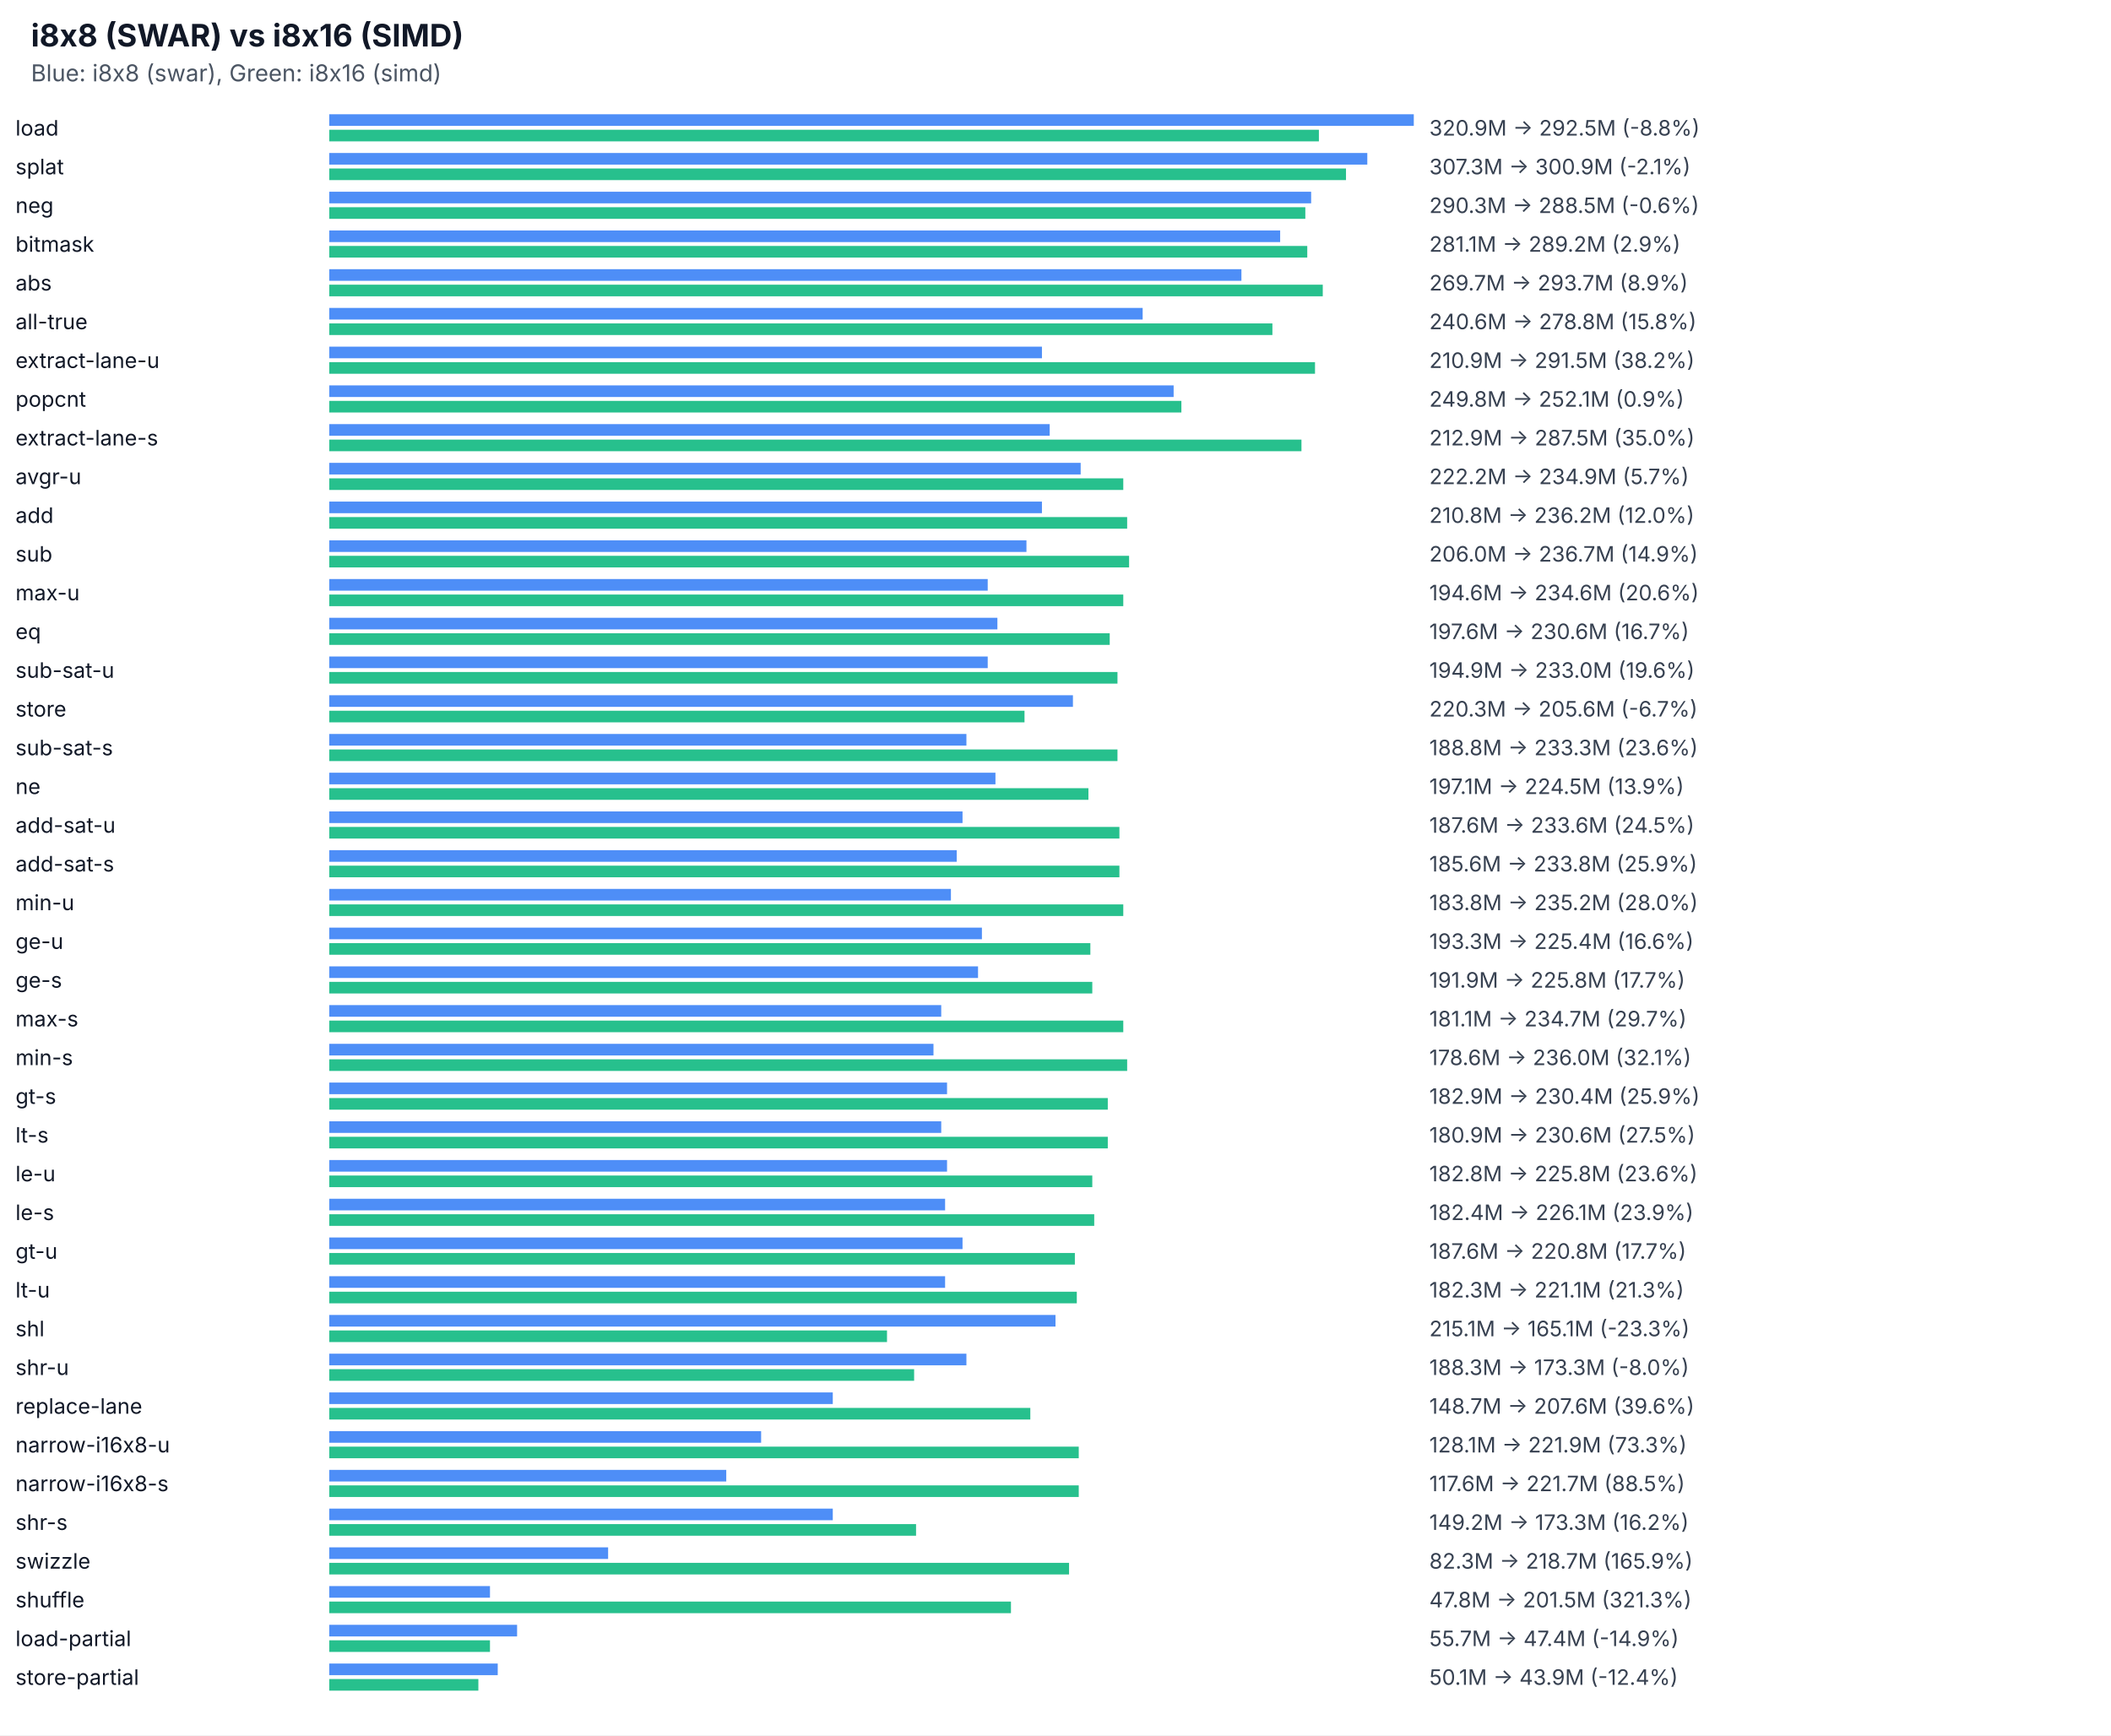
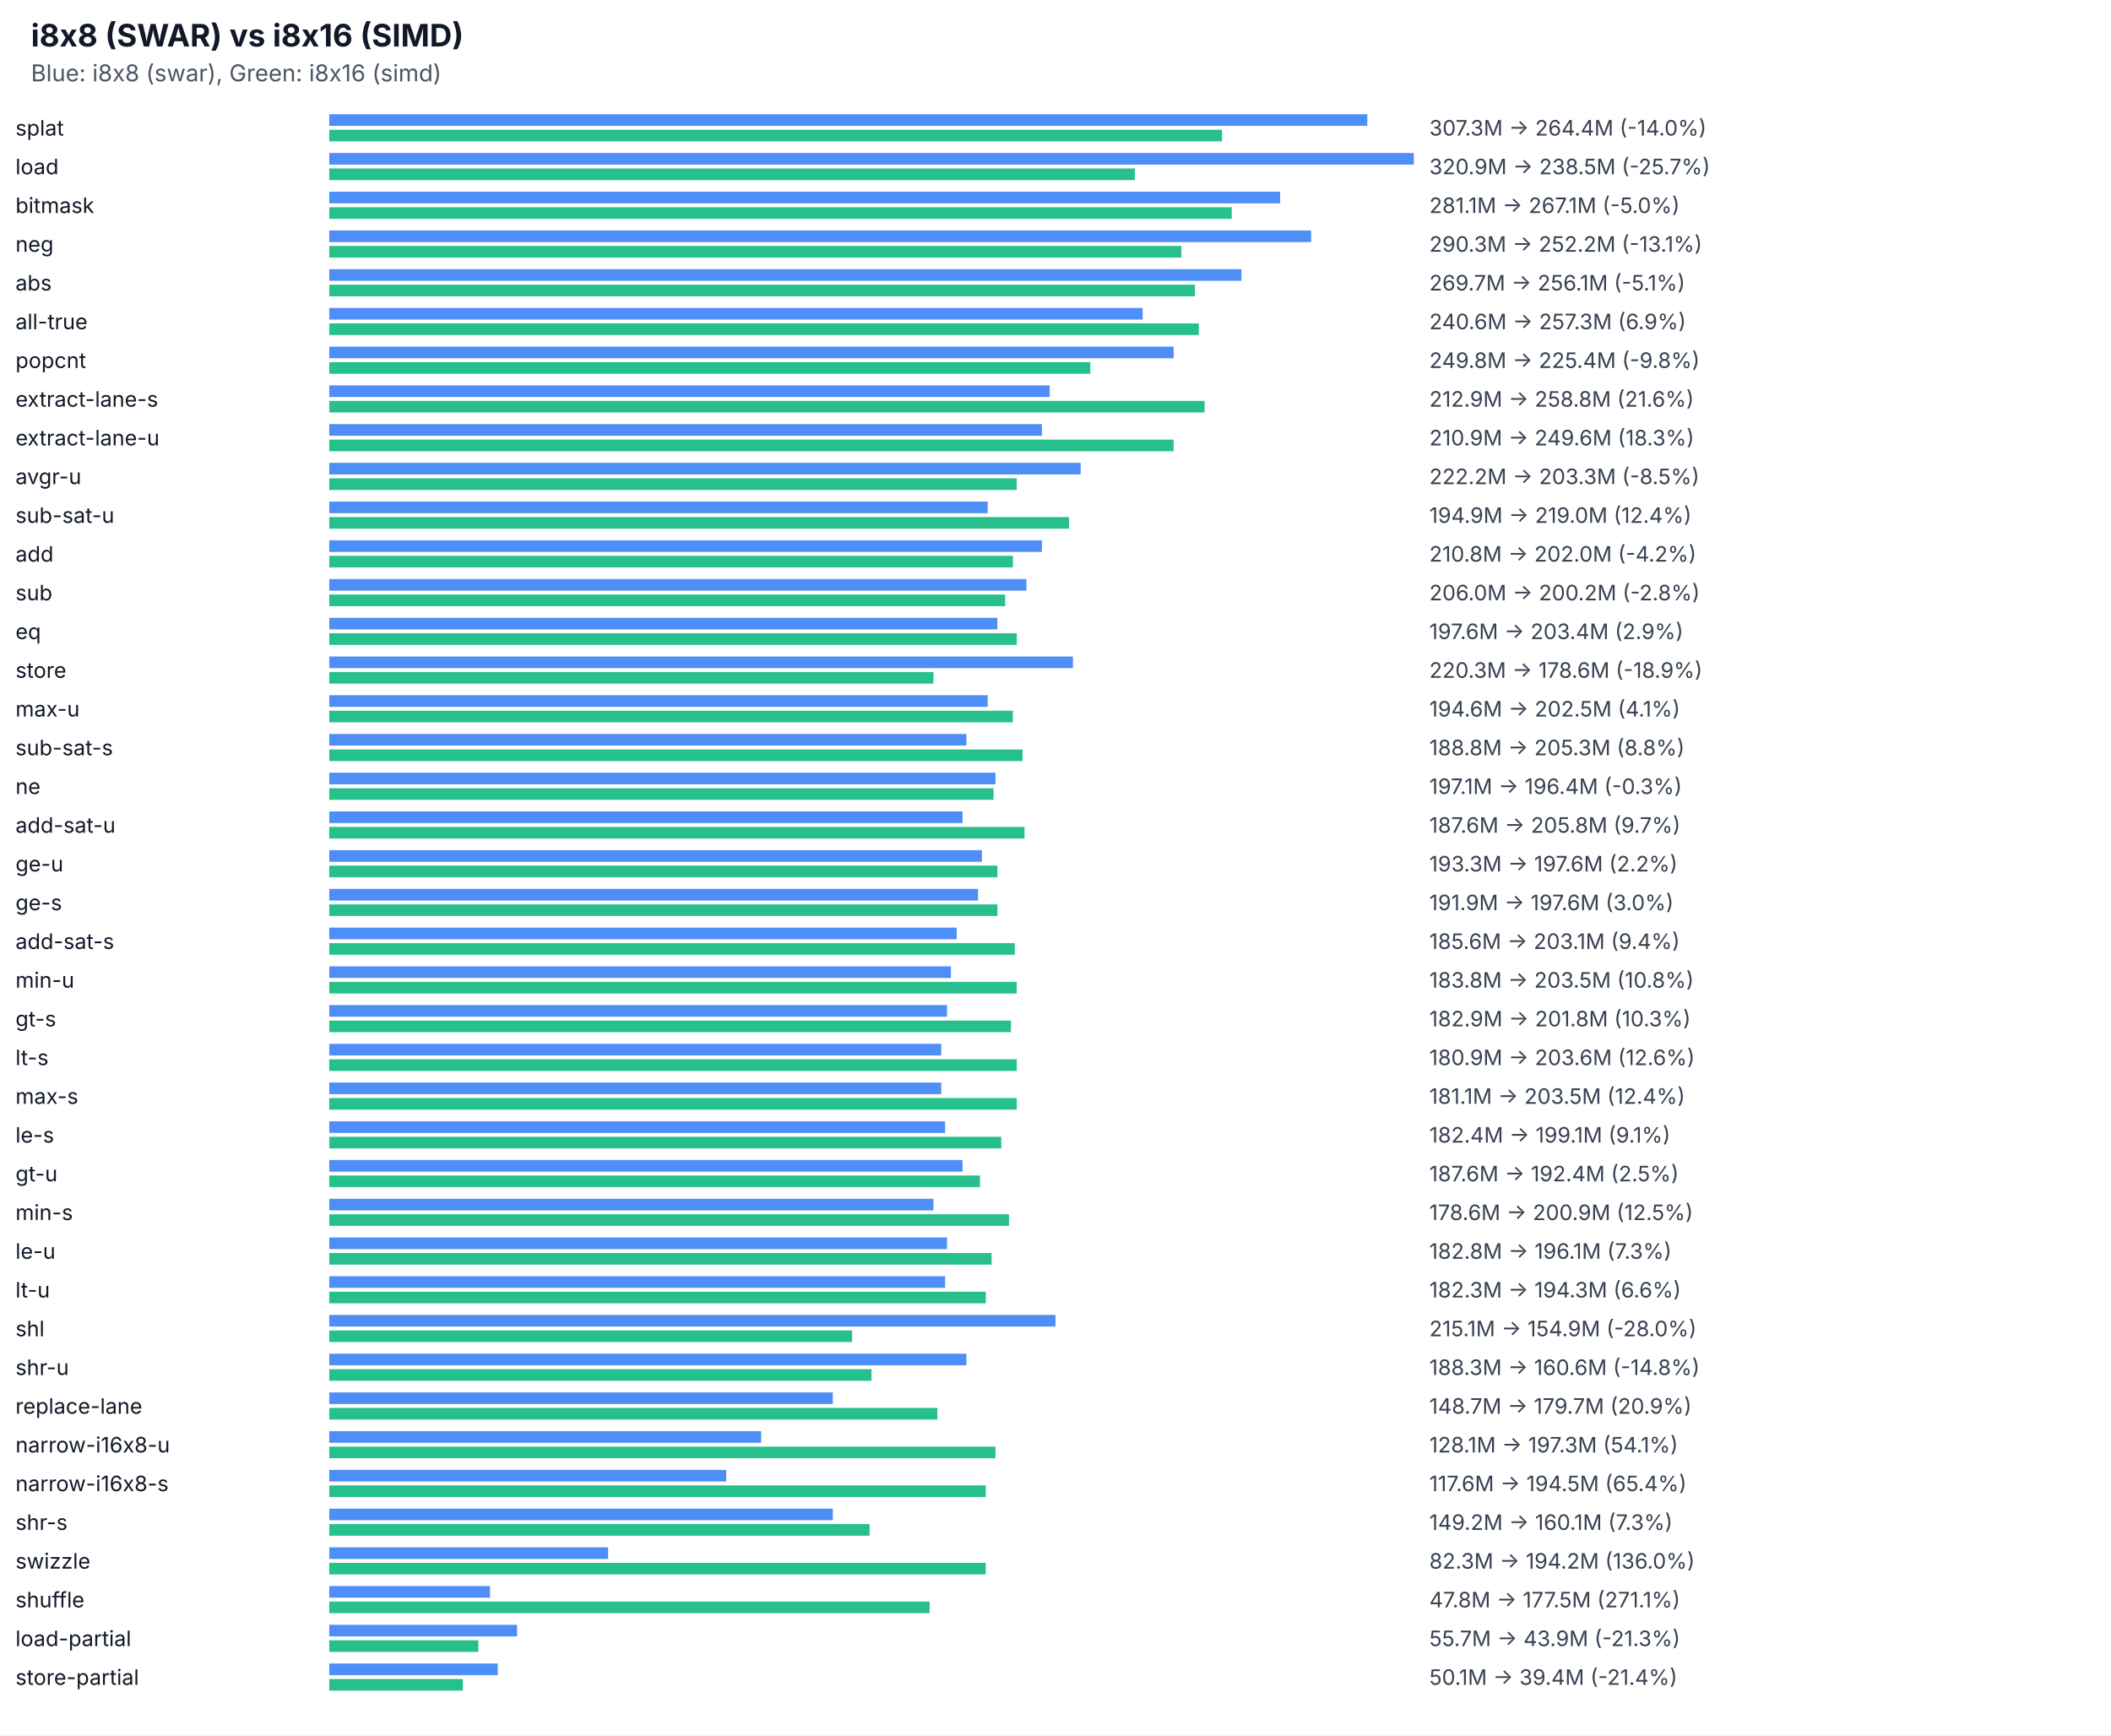
<svg xmlns="http://www.w3.org/2000/svg" width="1090" height="896" viewBox="0 0 1090 896">
  <rect x="0" y="0" width="1090" height="896" fill="#ffffff" />
  <text x="16" y="24" font-family="Inter, Arial, sans-serif" font-size="16" font-weight="700" fill="#111827">i8x8 (SWAR) vs i8x16 (SIMD)</text>
  <text x="16" y="42" font-family="Inter, Arial, sans-serif" font-size="12" fill="#4b5563">Blue: i8x8 (swar), Green: i8x16 (simd)</text>
-   <text x="8" y="70" font-family="Inter, Arial, sans-serif" font-size="11" fill="#111827">load</text>
-   <rect x="170" y="59" width="560" height="6" fill="#3b82f6" opacity="0.9" />
-   <rect x="170" y="67" width="511" height="6" fill="#10b981" opacity="0.9" />
-   <text x="738" y="70" font-family="Inter, Arial, sans-serif" font-size="11" fill="#374151">320.9M -&gt; 292.5M (-8.8%)</text>
-   <text x="8" y="90" font-family="Inter, Arial, sans-serif" font-size="11" fill="#111827">splat</text>
-   <rect x="170" y="79" width="536" height="6" fill="#3b82f6" opacity="0.9" />
-   <rect x="170" y="87" width="525" height="6" fill="#10b981" opacity="0.9" />
-   <text x="738" y="90" font-family="Inter, Arial, sans-serif" font-size="11" fill="#374151">307.3M -&gt; 300.9M (-2.1%)</text>
-   <text x="8" y="110" font-family="Inter, Arial, sans-serif" font-size="11" fill="#111827">neg</text>
-   <rect x="170" y="99" width="507" height="6" fill="#3b82f6" opacity="0.9" />
-   <rect x="170" y="107" width="504" height="6" fill="#10b981" opacity="0.9" />
-   <text x="738" y="110" font-family="Inter, Arial, sans-serif" font-size="11" fill="#374151">290.3M -&gt; 288.5M (-0.6%)</text>
-   <text x="8" y="130" font-family="Inter, Arial, sans-serif" font-size="11" fill="#111827">bitmask</text>
-   <rect x="170" y="119" width="491" height="6" fill="#3b82f6" opacity="0.9" />
-   <rect x="170" y="127" width="505" height="6" fill="#10b981" opacity="0.9" />
-   <text x="738" y="130" font-family="Inter, Arial, sans-serif" font-size="11" fill="#374151">281.1M -&gt; 289.2M (2.9%)</text>
+   <text x="8" y="70" font-family="Inter, Arial, sans-serif" font-size="11" fill="#111827">splat</text>
+   <rect x="170" y="59" width="536" height="6" fill="#3b82f6" opacity="0.9" />
+   <rect x="170" y="67" width="461" height="6" fill="#10b981" opacity="0.9" />
+   <text x="738" y="70" font-family="Inter, Arial, sans-serif" font-size="11" fill="#374151">307.3M -&gt; 264.4M (-14.0%)</text>
+   <text x="8" y="90" font-family="Inter, Arial, sans-serif" font-size="11" fill="#111827">load</text>
+   <rect x="170" y="79" width="560" height="6" fill="#3b82f6" opacity="0.9" />
+   <rect x="170" y="87" width="416" height="6" fill="#10b981" opacity="0.9" />
+   <text x="738" y="90" font-family="Inter, Arial, sans-serif" font-size="11" fill="#374151">320.9M -&gt; 238.5M (-25.7%)</text>
+   <text x="8" y="110" font-family="Inter, Arial, sans-serif" font-size="11" fill="#111827">bitmask</text>
+   <rect x="170" y="99" width="491" height="6" fill="#3b82f6" opacity="0.9" />
+   <rect x="170" y="107" width="466" height="6" fill="#10b981" opacity="0.9" />
+   <text x="738" y="110" font-family="Inter, Arial, sans-serif" font-size="11" fill="#374151">281.1M -&gt; 267.1M (-5.0%)</text>
+   <text x="8" y="130" font-family="Inter, Arial, sans-serif" font-size="11" fill="#111827">neg</text>
+   <rect x="170" y="119" width="507" height="6" fill="#3b82f6" opacity="0.9" />
+   <rect x="170" y="127" width="440" height="6" fill="#10b981" opacity="0.9" />
+   <text x="738" y="130" font-family="Inter, Arial, sans-serif" font-size="11" fill="#374151">290.3M -&gt; 252.2M (-13.1%)</text>
  <text x="8" y="150" font-family="Inter, Arial, sans-serif" font-size="11" fill="#111827">abs</text>
  <rect x="170" y="139" width="471" height="6" fill="#3b82f6" opacity="0.9" />
-   <rect x="170" y="147" width="513" height="6" fill="#10b981" opacity="0.9" />
-   <text x="738" y="150" font-family="Inter, Arial, sans-serif" font-size="11" fill="#374151">269.7M -&gt; 293.7M (8.9%)</text>
+   <rect x="170" y="147" width="447" height="6" fill="#10b981" opacity="0.9" />
+   <text x="738" y="150" font-family="Inter, Arial, sans-serif" font-size="11" fill="#374151">269.7M -&gt; 256.1M (-5.1%)</text>
  <text x="8" y="170" font-family="Inter, Arial, sans-serif" font-size="11" fill="#111827">all-true</text>
  <rect x="170" y="159" width="420" height="6" fill="#3b82f6" opacity="0.9" />
-   <rect x="170" y="167" width="487" height="6" fill="#10b981" opacity="0.9" />
-   <text x="738" y="170" font-family="Inter, Arial, sans-serif" font-size="11" fill="#374151">240.6M -&gt; 278.8M (15.8%)</text>
-   <text x="8" y="190" font-family="Inter, Arial, sans-serif" font-size="11" fill="#111827">extract-lane-u</text>
-   <rect x="170" y="179" width="368" height="6" fill="#3b82f6" opacity="0.9" />
-   <rect x="170" y="187" width="509" height="6" fill="#10b981" opacity="0.9" />
-   <text x="738" y="190" font-family="Inter, Arial, sans-serif" font-size="11" fill="#374151">210.9M -&gt; 291.5M (38.2%)</text>
-   <text x="8" y="210" font-family="Inter, Arial, sans-serif" font-size="11" fill="#111827">popcnt</text>
-   <rect x="170" y="199" width="436" height="6" fill="#3b82f6" opacity="0.9" />
-   <rect x="170" y="207" width="440" height="6" fill="#10b981" opacity="0.9" />
-   <text x="738" y="210" font-family="Inter, Arial, sans-serif" font-size="11" fill="#374151">249.8M -&gt; 252.1M (0.9%)</text>
-   <text x="8" y="230" font-family="Inter, Arial, sans-serif" font-size="11" fill="#111827">extract-lane-s</text>
-   <rect x="170" y="219" width="372" height="6" fill="#3b82f6" opacity="0.9" />
-   <rect x="170" y="227" width="502" height="6" fill="#10b981" opacity="0.9" />
-   <text x="738" y="230" font-family="Inter, Arial, sans-serif" font-size="11" fill="#374151">212.9M -&gt; 287.5M (35.0%)</text>
+   <rect x="170" y="167" width="449" height="6" fill="#10b981" opacity="0.9" />
+   <text x="738" y="170" font-family="Inter, Arial, sans-serif" font-size="11" fill="#374151">240.6M -&gt; 257.3M (6.9%)</text>
+   <text x="8" y="190" font-family="Inter, Arial, sans-serif" font-size="11" fill="#111827">popcnt</text>
+   <rect x="170" y="179" width="436" height="6" fill="#3b82f6" opacity="0.9" />
+   <rect x="170" y="187" width="393" height="6" fill="#10b981" opacity="0.9" />
+   <text x="738" y="190" font-family="Inter, Arial, sans-serif" font-size="11" fill="#374151">249.8M -&gt; 225.4M (-9.8%)</text>
+   <text x="8" y="210" font-family="Inter, Arial, sans-serif" font-size="11" fill="#111827">extract-lane-s</text>
+   <rect x="170" y="199" width="372" height="6" fill="#3b82f6" opacity="0.9" />
+   <rect x="170" y="207" width="452" height="6" fill="#10b981" opacity="0.9" />
+   <text x="738" y="210" font-family="Inter, Arial, sans-serif" font-size="11" fill="#374151">212.9M -&gt; 258.8M (21.6%)</text>
+   <text x="8" y="230" font-family="Inter, Arial, sans-serif" font-size="11" fill="#111827">extract-lane-u</text>
+   <rect x="170" y="219" width="368" height="6" fill="#3b82f6" opacity="0.9" />
+   <rect x="170" y="227" width="436" height="6" fill="#10b981" opacity="0.9" />
+   <text x="738" y="230" font-family="Inter, Arial, sans-serif" font-size="11" fill="#374151">210.9M -&gt; 249.6M (18.3%)</text>
  <text x="8" y="250" font-family="Inter, Arial, sans-serif" font-size="11" fill="#111827">avgr-u</text>
  <rect x="170" y="239" width="388" height="6" fill="#3b82f6" opacity="0.9" />
-   <rect x="170" y="247" width="410" height="6" fill="#10b981" opacity="0.9" />
-   <text x="738" y="250" font-family="Inter, Arial, sans-serif" font-size="11" fill="#374151">222.2M -&gt; 234.9M (5.7%)</text>
-   <text x="8" y="270" font-family="Inter, Arial, sans-serif" font-size="11" fill="#111827">add</text>
-   <rect x="170" y="259" width="368" height="6" fill="#3b82f6" opacity="0.9" />
-   <rect x="170" y="267" width="412" height="6" fill="#10b981" opacity="0.9" />
-   <text x="738" y="270" font-family="Inter, Arial, sans-serif" font-size="11" fill="#374151">210.8M -&gt; 236.2M (12.0%)</text>
-   <text x="8" y="290" font-family="Inter, Arial, sans-serif" font-size="11" fill="#111827">sub</text>
-   <rect x="170" y="279" width="360" height="6" fill="#3b82f6" opacity="0.9" />
-   <rect x="170" y="287" width="413" height="6" fill="#10b981" opacity="0.9" />
-   <text x="738" y="290" font-family="Inter, Arial, sans-serif" font-size="11" fill="#374151">206.0M -&gt; 236.7M (14.9%)</text>
-   <text x="8" y="310" font-family="Inter, Arial, sans-serif" font-size="11" fill="#111827">max-u</text>
-   <rect x="170" y="299" width="340" height="6" fill="#3b82f6" opacity="0.9" />
-   <rect x="170" y="307" width="410" height="6" fill="#10b981" opacity="0.9" />
-   <text x="738" y="310" font-family="Inter, Arial, sans-serif" font-size="11" fill="#374151">194.6M -&gt; 234.6M (20.6%)</text>
+   <rect x="170" y="247" width="355" height="6" fill="#10b981" opacity="0.9" />
+   <text x="738" y="250" font-family="Inter, Arial, sans-serif" font-size="11" fill="#374151">222.2M -&gt; 203.3M (-8.5%)</text>
+   <text x="8" y="270" font-family="Inter, Arial, sans-serif" font-size="11" fill="#111827">sub-sat-u</text>
+   <rect x="170" y="259" width="340" height="6" fill="#3b82f6" opacity="0.9" />
+   <rect x="170" y="267" width="382" height="6" fill="#10b981" opacity="0.9" />
+   <text x="738" y="270" font-family="Inter, Arial, sans-serif" font-size="11" fill="#374151">194.9M -&gt; 219.0M (12.4%)</text>
+   <text x="8" y="290" font-family="Inter, Arial, sans-serif" font-size="11" fill="#111827">add</text>
+   <rect x="170" y="279" width="368" height="6" fill="#3b82f6" opacity="0.9" />
+   <rect x="170" y="287" width="353" height="6" fill="#10b981" opacity="0.9" />
+   <text x="738" y="290" font-family="Inter, Arial, sans-serif" font-size="11" fill="#374151">210.8M -&gt; 202.0M (-4.2%)</text>
+   <text x="8" y="310" font-family="Inter, Arial, sans-serif" font-size="11" fill="#111827">sub</text>
+   <rect x="170" y="299" width="360" height="6" fill="#3b82f6" opacity="0.9" />
+   <rect x="170" y="307" width="349" height="6" fill="#10b981" opacity="0.9" />
+   <text x="738" y="310" font-family="Inter, Arial, sans-serif" font-size="11" fill="#374151">206.0M -&gt; 200.2M (-2.8%)</text>
  <text x="8" y="330" font-family="Inter, Arial, sans-serif" font-size="11" fill="#111827">eq</text>
  <rect x="170" y="319" width="345" height="6" fill="#3b82f6" opacity="0.9" />
-   <rect x="170" y="327" width="403" height="6" fill="#10b981" opacity="0.9" />
-   <text x="738" y="330" font-family="Inter, Arial, sans-serif" font-size="11" fill="#374151">197.6M -&gt; 230.6M (16.7%)</text>
-   <text x="8" y="350" font-family="Inter, Arial, sans-serif" font-size="11" fill="#111827">sub-sat-u</text>
-   <rect x="170" y="339" width="340" height="6" fill="#3b82f6" opacity="0.9" />
-   <rect x="170" y="347" width="407" height="6" fill="#10b981" opacity="0.9" />
-   <text x="738" y="350" font-family="Inter, Arial, sans-serif" font-size="11" fill="#374151">194.9M -&gt; 233.0M (19.6%)</text>
-   <text x="8" y="370" font-family="Inter, Arial, sans-serif" font-size="11" fill="#111827">store</text>
-   <rect x="170" y="359" width="384" height="6" fill="#3b82f6" opacity="0.9" />
-   <rect x="170" y="367" width="359" height="6" fill="#10b981" opacity="0.9" />
-   <text x="738" y="370" font-family="Inter, Arial, sans-serif" font-size="11" fill="#374151">220.3M -&gt; 205.6M (-6.7%)</text>
+   <rect x="170" y="327" width="355" height="6" fill="#10b981" opacity="0.9" />
+   <text x="738" y="330" font-family="Inter, Arial, sans-serif" font-size="11" fill="#374151">197.6M -&gt; 203.4M (2.9%)</text>
+   <text x="8" y="350" font-family="Inter, Arial, sans-serif" font-size="11" fill="#111827">store</text>
+   <rect x="170" y="339" width="384" height="6" fill="#3b82f6" opacity="0.9" />
+   <rect x="170" y="347" width="312" height="6" fill="#10b981" opacity="0.9" />
+   <text x="738" y="350" font-family="Inter, Arial, sans-serif" font-size="11" fill="#374151">220.3M -&gt; 178.6M (-18.9%)</text>
+   <text x="8" y="370" font-family="Inter, Arial, sans-serif" font-size="11" fill="#111827">max-u</text>
+   <rect x="170" y="359" width="340" height="6" fill="#3b82f6" opacity="0.9" />
+   <rect x="170" y="367" width="353" height="6" fill="#10b981" opacity="0.9" />
+   <text x="738" y="370" font-family="Inter, Arial, sans-serif" font-size="11" fill="#374151">194.6M -&gt; 202.5M (4.1%)</text>
  <text x="8" y="390" font-family="Inter, Arial, sans-serif" font-size="11" fill="#111827">sub-sat-s</text>
  <rect x="170" y="379" width="329" height="6" fill="#3b82f6" opacity="0.9" />
-   <rect x="170" y="387" width="407" height="6" fill="#10b981" opacity="0.9" />
-   <text x="738" y="390" font-family="Inter, Arial, sans-serif" font-size="11" fill="#374151">188.8M -&gt; 233.3M (23.6%)</text>
+   <rect x="170" y="387" width="358" height="6" fill="#10b981" opacity="0.9" />
+   <text x="738" y="390" font-family="Inter, Arial, sans-serif" font-size="11" fill="#374151">188.8M -&gt; 205.3M (8.8%)</text>
  <text x="8" y="410" font-family="Inter, Arial, sans-serif" font-size="11" fill="#111827">ne</text>
  <rect x="170" y="399" width="344" height="6" fill="#3b82f6" opacity="0.9" />
-   <rect x="170" y="407" width="392" height="6" fill="#10b981" opacity="0.9" />
-   <text x="738" y="410" font-family="Inter, Arial, sans-serif" font-size="11" fill="#374151">197.1M -&gt; 224.5M (13.9%)</text>
+   <rect x="170" y="407" width="343" height="6" fill="#10b981" opacity="0.9" />
+   <text x="738" y="410" font-family="Inter, Arial, sans-serif" font-size="11" fill="#374151">197.1M -&gt; 196.4M (-0.3%)</text>
  <text x="8" y="430" font-family="Inter, Arial, sans-serif" font-size="11" fill="#111827">add-sat-u</text>
  <rect x="170" y="419" width="327" height="6" fill="#3b82f6" opacity="0.9" />
-   <rect x="170" y="427" width="408" height="6" fill="#10b981" opacity="0.9" />
-   <text x="738" y="430" font-family="Inter, Arial, sans-serif" font-size="11" fill="#374151">187.6M -&gt; 233.6M (24.5%)</text>
-   <text x="8" y="450" font-family="Inter, Arial, sans-serif" font-size="11" fill="#111827">add-sat-s</text>
-   <rect x="170" y="439" width="324" height="6" fill="#3b82f6" opacity="0.9" />
-   <rect x="170" y="447" width="408" height="6" fill="#10b981" opacity="0.9" />
-   <text x="738" y="450" font-family="Inter, Arial, sans-serif" font-size="11" fill="#374151">185.6M -&gt; 233.8M (25.9%)</text>
-   <text x="8" y="470" font-family="Inter, Arial, sans-serif" font-size="11" fill="#111827">min-u</text>
-   <rect x="170" y="459" width="321" height="6" fill="#3b82f6" opacity="0.9" />
-   <rect x="170" y="467" width="410" height="6" fill="#10b981" opacity="0.9" />
-   <text x="738" y="470" font-family="Inter, Arial, sans-serif" font-size="11" fill="#374151">183.8M -&gt; 235.2M (28.0%)</text>
-   <text x="8" y="490" font-family="Inter, Arial, sans-serif" font-size="11" fill="#111827">ge-u</text>
-   <rect x="170" y="479" width="337" height="6" fill="#3b82f6" opacity="0.9" />
-   <rect x="170" y="487" width="393" height="6" fill="#10b981" opacity="0.9" />
-   <text x="738" y="490" font-family="Inter, Arial, sans-serif" font-size="11" fill="#374151">193.3M -&gt; 225.4M (16.6%)</text>
-   <text x="8" y="510" font-family="Inter, Arial, sans-serif" font-size="11" fill="#111827">ge-s</text>
-   <rect x="170" y="499" width="335" height="6" fill="#3b82f6" opacity="0.9" />
-   <rect x="170" y="507" width="394" height="6" fill="#10b981" opacity="0.9" />
-   <text x="738" y="510" font-family="Inter, Arial, sans-serif" font-size="11" fill="#374151">191.9M -&gt; 225.8M (17.7%)</text>
-   <text x="8" y="530" font-family="Inter, Arial, sans-serif" font-size="11" fill="#111827">max-s</text>
-   <rect x="170" y="519" width="316" height="6" fill="#3b82f6" opacity="0.9" />
-   <rect x="170" y="527" width="410" height="6" fill="#10b981" opacity="0.9" />
-   <text x="738" y="530" font-family="Inter, Arial, sans-serif" font-size="11" fill="#374151">181.1M -&gt; 234.7M (29.7%)</text>
-   <text x="8" y="550" font-family="Inter, Arial, sans-serif" font-size="11" fill="#111827">min-s</text>
-   <rect x="170" y="539" width="312" height="6" fill="#3b82f6" opacity="0.9" />
-   <rect x="170" y="547" width="412" height="6" fill="#10b981" opacity="0.9" />
-   <text x="738" y="550" font-family="Inter, Arial, sans-serif" font-size="11" fill="#374151">178.6M -&gt; 236.0M (32.1%)</text>
-   <text x="8" y="570" font-family="Inter, Arial, sans-serif" font-size="11" fill="#111827">gt-s</text>
-   <rect x="170" y="559" width="319" height="6" fill="#3b82f6" opacity="0.9" />
-   <rect x="170" y="567" width="402" height="6" fill="#10b981" opacity="0.9" />
-   <text x="738" y="570" font-family="Inter, Arial, sans-serif" font-size="11" fill="#374151">182.9M -&gt; 230.4M (25.9%)</text>
-   <text x="8" y="590" font-family="Inter, Arial, sans-serif" font-size="11" fill="#111827">lt-s</text>
-   <rect x="170" y="579" width="316" height="6" fill="#3b82f6" opacity="0.9" />
-   <rect x="170" y="587" width="402" height="6" fill="#10b981" opacity="0.9" />
-   <text x="738" y="590" font-family="Inter, Arial, sans-serif" font-size="11" fill="#374151">180.9M -&gt; 230.6M (27.5%)</text>
-   <text x="8" y="610" font-family="Inter, Arial, sans-serif" font-size="11" fill="#111827">le-u</text>
-   <rect x="170" y="599" width="319" height="6" fill="#3b82f6" opacity="0.9" />
-   <rect x="170" y="607" width="394" height="6" fill="#10b981" opacity="0.9" />
-   <text x="738" y="610" font-family="Inter, Arial, sans-serif" font-size="11" fill="#374151">182.8M -&gt; 225.8M (23.6%)</text>
-   <text x="8" y="630" font-family="Inter, Arial, sans-serif" font-size="11" fill="#111827">le-s</text>
-   <rect x="170" y="619" width="318" height="6" fill="#3b82f6" opacity="0.9" />
-   <rect x="170" y="627" width="395" height="6" fill="#10b981" opacity="0.9" />
-   <text x="738" y="630" font-family="Inter, Arial, sans-serif" font-size="11" fill="#374151">182.4M -&gt; 226.1M (23.9%)</text>
-   <text x="8" y="650" font-family="Inter, Arial, sans-serif" font-size="11" fill="#111827">gt-u</text>
-   <rect x="170" y="639" width="327" height="6" fill="#3b82f6" opacity="0.9" />
-   <rect x="170" y="647" width="385" height="6" fill="#10b981" opacity="0.9" />
-   <text x="738" y="650" font-family="Inter, Arial, sans-serif" font-size="11" fill="#374151">187.6M -&gt; 220.8M (17.7%)</text>
+   <rect x="170" y="427" width="359" height="6" fill="#10b981" opacity="0.9" />
+   <text x="738" y="430" font-family="Inter, Arial, sans-serif" font-size="11" fill="#374151">187.6M -&gt; 205.8M (9.7%)</text>
+   <text x="8" y="450" font-family="Inter, Arial, sans-serif" font-size="11" fill="#111827">ge-u</text>
+   <rect x="170" y="439" width="337" height="6" fill="#3b82f6" opacity="0.9" />
+   <rect x="170" y="447" width="345" height="6" fill="#10b981" opacity="0.9" />
+   <text x="738" y="450" font-family="Inter, Arial, sans-serif" font-size="11" fill="#374151">193.3M -&gt; 197.6M (2.2%)</text>
+   <text x="8" y="470" font-family="Inter, Arial, sans-serif" font-size="11" fill="#111827">ge-s</text>
+   <rect x="170" y="459" width="335" height="6" fill="#3b82f6" opacity="0.9" />
+   <rect x="170" y="467" width="345" height="6" fill="#10b981" opacity="0.9" />
+   <text x="738" y="470" font-family="Inter, Arial, sans-serif" font-size="11" fill="#374151">191.9M -&gt; 197.6M (3.0%)</text>
+   <text x="8" y="490" font-family="Inter, Arial, sans-serif" font-size="11" fill="#111827">add-sat-s</text>
+   <rect x="170" y="479" width="324" height="6" fill="#3b82f6" opacity="0.9" />
+   <rect x="170" y="487" width="354" height="6" fill="#10b981" opacity="0.9" />
+   <text x="738" y="490" font-family="Inter, Arial, sans-serif" font-size="11" fill="#374151">185.6M -&gt; 203.1M (9.4%)</text>
+   <text x="8" y="510" font-family="Inter, Arial, sans-serif" font-size="11" fill="#111827">min-u</text>
+   <rect x="170" y="499" width="321" height="6" fill="#3b82f6" opacity="0.9" />
+   <rect x="170" y="507" width="355" height="6" fill="#10b981" opacity="0.9" />
+   <text x="738" y="510" font-family="Inter, Arial, sans-serif" font-size="11" fill="#374151">183.8M -&gt; 203.5M (10.8%)</text>
+   <text x="8" y="530" font-family="Inter, Arial, sans-serif" font-size="11" fill="#111827">gt-s</text>
+   <rect x="170" y="519" width="319" height="6" fill="#3b82f6" opacity="0.9" />
+   <rect x="170" y="527" width="352" height="6" fill="#10b981" opacity="0.9" />
+   <text x="738" y="530" font-family="Inter, Arial, sans-serif" font-size="11" fill="#374151">182.9M -&gt; 201.8M (10.3%)</text>
+   <text x="8" y="550" font-family="Inter, Arial, sans-serif" font-size="11" fill="#111827">lt-s</text>
+   <rect x="170" y="539" width="316" height="6" fill="#3b82f6" opacity="0.9" />
+   <rect x="170" y="547" width="355" height="6" fill="#10b981" opacity="0.9" />
+   <text x="738" y="550" font-family="Inter, Arial, sans-serif" font-size="11" fill="#374151">180.9M -&gt; 203.6M (12.6%)</text>
+   <text x="8" y="570" font-family="Inter, Arial, sans-serif" font-size="11" fill="#111827">max-s</text>
+   <rect x="170" y="559" width="316" height="6" fill="#3b82f6" opacity="0.9" />
+   <rect x="170" y="567" width="355" height="6" fill="#10b981" opacity="0.9" />
+   <text x="738" y="570" font-family="Inter, Arial, sans-serif" font-size="11" fill="#374151">181.1M -&gt; 203.5M (12.4%)</text>
+   <text x="8" y="590" font-family="Inter, Arial, sans-serif" font-size="11" fill="#111827">le-s</text>
+   <rect x="170" y="579" width="318" height="6" fill="#3b82f6" opacity="0.9" />
+   <rect x="170" y="587" width="347" height="6" fill="#10b981" opacity="0.9" />
+   <text x="738" y="590" font-family="Inter, Arial, sans-serif" font-size="11" fill="#374151">182.4M -&gt; 199.1M (9.1%)</text>
+   <text x="8" y="610" font-family="Inter, Arial, sans-serif" font-size="11" fill="#111827">gt-u</text>
+   <rect x="170" y="599" width="327" height="6" fill="#3b82f6" opacity="0.9" />
+   <rect x="170" y="607" width="336" height="6" fill="#10b981" opacity="0.9" />
+   <text x="738" y="610" font-family="Inter, Arial, sans-serif" font-size="11" fill="#374151">187.6M -&gt; 192.4M (2.5%)</text>
+   <text x="8" y="630" font-family="Inter, Arial, sans-serif" font-size="11" fill="#111827">min-s</text>
+   <rect x="170" y="619" width="312" height="6" fill="#3b82f6" opacity="0.9" />
+   <rect x="170" y="627" width="351" height="6" fill="#10b981" opacity="0.9" />
+   <text x="738" y="630" font-family="Inter, Arial, sans-serif" font-size="11" fill="#374151">178.6M -&gt; 200.9M (12.5%)</text>
+   <text x="8" y="650" font-family="Inter, Arial, sans-serif" font-size="11" fill="#111827">le-u</text>
+   <rect x="170" y="639" width="319" height="6" fill="#3b82f6" opacity="0.9" />
+   <rect x="170" y="647" width="342" height="6" fill="#10b981" opacity="0.9" />
+   <text x="738" y="650" font-family="Inter, Arial, sans-serif" font-size="11" fill="#374151">182.8M -&gt; 196.1M (7.3%)</text>
  <text x="8" y="670" font-family="Inter, Arial, sans-serif" font-size="11" fill="#111827">lt-u</text>
  <rect x="170" y="659" width="318" height="6" fill="#3b82f6" opacity="0.9" />
-   <rect x="170" y="667" width="386" height="6" fill="#10b981" opacity="0.9" />
-   <text x="738" y="670" font-family="Inter, Arial, sans-serif" font-size="11" fill="#374151">182.3M -&gt; 221.1M (21.3%)</text>
+   <rect x="170" y="667" width="339" height="6" fill="#10b981" opacity="0.9" />
+   <text x="738" y="670" font-family="Inter, Arial, sans-serif" font-size="11" fill="#374151">182.3M -&gt; 194.3M (6.6%)</text>
  <text x="8" y="690" font-family="Inter, Arial, sans-serif" font-size="11" fill="#111827">shl</text>
  <rect x="170" y="679" width="375" height="6" fill="#3b82f6" opacity="0.9" />
-   <rect x="170" y="687" width="288" height="6" fill="#10b981" opacity="0.9" />
-   <text x="738" y="690" font-family="Inter, Arial, sans-serif" font-size="11" fill="#374151">215.1M -&gt; 165.1M (-23.3%)</text>
+   <rect x="170" y="687" width="270" height="6" fill="#10b981" opacity="0.9" />
+   <text x="738" y="690" font-family="Inter, Arial, sans-serif" font-size="11" fill="#374151">215.1M -&gt; 154.9M (-28.0%)</text>
  <text x="8" y="710" font-family="Inter, Arial, sans-serif" font-size="11" fill="#111827">shr-u</text>
  <rect x="170" y="699" width="329" height="6" fill="#3b82f6" opacity="0.9" />
-   <rect x="170" y="707" width="302" height="6" fill="#10b981" opacity="0.9" />
-   <text x="738" y="710" font-family="Inter, Arial, sans-serif" font-size="11" fill="#374151">188.3M -&gt; 173.3M (-8.0%)</text>
+   <rect x="170" y="707" width="280" height="6" fill="#10b981" opacity="0.9" />
+   <text x="738" y="710" font-family="Inter, Arial, sans-serif" font-size="11" fill="#374151">188.3M -&gt; 160.6M (-14.8%)</text>
  <text x="8" y="730" font-family="Inter, Arial, sans-serif" font-size="11" fill="#111827">replace-lane</text>
  <rect x="170" y="719" width="260" height="6" fill="#3b82f6" opacity="0.9" />
-   <rect x="170" y="727" width="362" height="6" fill="#10b981" opacity="0.9" />
-   <text x="738" y="730" font-family="Inter, Arial, sans-serif" font-size="11" fill="#374151">148.7M -&gt; 207.6M (39.6%)</text>
+   <rect x="170" y="727" width="314" height="6" fill="#10b981" opacity="0.9" />
+   <text x="738" y="730" font-family="Inter, Arial, sans-serif" font-size="11" fill="#374151">148.7M -&gt; 179.7M (20.9%)</text>
  <text x="8" y="750" font-family="Inter, Arial, sans-serif" font-size="11" fill="#111827">narrow-i16x8-u</text>
  <rect x="170" y="739" width="223" height="6" fill="#3b82f6" opacity="0.9" />
-   <rect x="170" y="747" width="387" height="6" fill="#10b981" opacity="0.9" />
-   <text x="738" y="750" font-family="Inter, Arial, sans-serif" font-size="11" fill="#374151">128.1M -&gt; 221.9M (73.3%)</text>
+   <rect x="170" y="747" width="344" height="6" fill="#10b981" opacity="0.9" />
+   <text x="738" y="750" font-family="Inter, Arial, sans-serif" font-size="11" fill="#374151">128.1M -&gt; 197.3M (54.1%)</text>
  <text x="8" y="770" font-family="Inter, Arial, sans-serif" font-size="11" fill="#111827">narrow-i16x8-s</text>
  <rect x="170" y="759" width="205" height="6" fill="#3b82f6" opacity="0.9" />
-   <rect x="170" y="767" width="387" height="6" fill="#10b981" opacity="0.9" />
-   <text x="738" y="770" font-family="Inter, Arial, sans-serif" font-size="11" fill="#374151">117.6M -&gt; 221.7M (88.5%)</text>
+   <rect x="170" y="767" width="339" height="6" fill="#10b981" opacity="0.9" />
+   <text x="738" y="770" font-family="Inter, Arial, sans-serif" font-size="11" fill="#374151">117.6M -&gt; 194.5M (65.4%)</text>
  <text x="8" y="790" font-family="Inter, Arial, sans-serif" font-size="11" fill="#111827">shr-s</text>
  <rect x="170" y="779" width="260" height="6" fill="#3b82f6" opacity="0.9" />
-   <rect x="170" y="787" width="303" height="6" fill="#10b981" opacity="0.9" />
-   <text x="738" y="790" font-family="Inter, Arial, sans-serif" font-size="11" fill="#374151">149.2M -&gt; 173.3M (16.2%)</text>
+   <rect x="170" y="787" width="279" height="6" fill="#10b981" opacity="0.9" />
+   <text x="738" y="790" font-family="Inter, Arial, sans-serif" font-size="11" fill="#374151">149.2M -&gt; 160.1M (7.3%)</text>
  <text x="8" y="810" font-family="Inter, Arial, sans-serif" font-size="11" fill="#111827">swizzle</text>
  <rect x="170" y="799" width="144" height="6" fill="#3b82f6" opacity="0.9" />
-   <rect x="170" y="807" width="382" height="6" fill="#10b981" opacity="0.9" />
-   <text x="738" y="810" font-family="Inter, Arial, sans-serif" font-size="11" fill="#374151">82.3M -&gt; 218.7M (165.9%)</text>
+   <rect x="170" y="807" width="339" height="6" fill="#10b981" opacity="0.9" />
+   <text x="738" y="810" font-family="Inter, Arial, sans-serif" font-size="11" fill="#374151">82.3M -&gt; 194.2M (136.0%)</text>
  <text x="8" y="830" font-family="Inter, Arial, sans-serif" font-size="11" fill="#111827">shuffle</text>
  <rect x="170" y="819" width="83" height="6" fill="#3b82f6" opacity="0.9" />
-   <rect x="170" y="827" width="352" height="6" fill="#10b981" opacity="0.9" />
-   <text x="738" y="830" font-family="Inter, Arial, sans-serif" font-size="11" fill="#374151">47.8M -&gt; 201.5M (321.3%)</text>
+   <rect x="170" y="827" width="310" height="6" fill="#10b981" opacity="0.9" />
+   <text x="738" y="830" font-family="Inter, Arial, sans-serif" font-size="11" fill="#374151">47.8M -&gt; 177.5M (271.1%)</text>
  <text x="8" y="850" font-family="Inter, Arial, sans-serif" font-size="11" fill="#111827">load-partial</text>
  <rect x="170" y="839" width="97" height="6" fill="#3b82f6" opacity="0.9" />
-   <rect x="170" y="847" width="83" height="6" fill="#10b981" opacity="0.9" />
-   <text x="738" y="850" font-family="Inter, Arial, sans-serif" font-size="11" fill="#374151">55.7M -&gt; 47.4M (-14.9%)</text>
+   <rect x="170" y="847" width="77" height="6" fill="#10b981" opacity="0.9" />
+   <text x="738" y="850" font-family="Inter, Arial, sans-serif" font-size="11" fill="#374151">55.7M -&gt; 43.9M (-21.3%)</text>
  <text x="8" y="870" font-family="Inter, Arial, sans-serif" font-size="11" fill="#111827">store-partial</text>
  <rect x="170" y="859" width="87" height="6" fill="#3b82f6" opacity="0.9" />
-   <rect x="170" y="867" width="77" height="6" fill="#10b981" opacity="0.9" />
-   <text x="738" y="870" font-family="Inter, Arial, sans-serif" font-size="11" fill="#374151">50.1M -&gt; 43.9M (-12.4%)</text>
+   <rect x="170" y="867" width="69" height="6" fill="#10b981" opacity="0.9" />
+   <text x="738" y="870" font-family="Inter, Arial, sans-serif" font-size="11" fill="#374151">50.1M -&gt; 39.4M (-21.4%)</text>
</svg>
